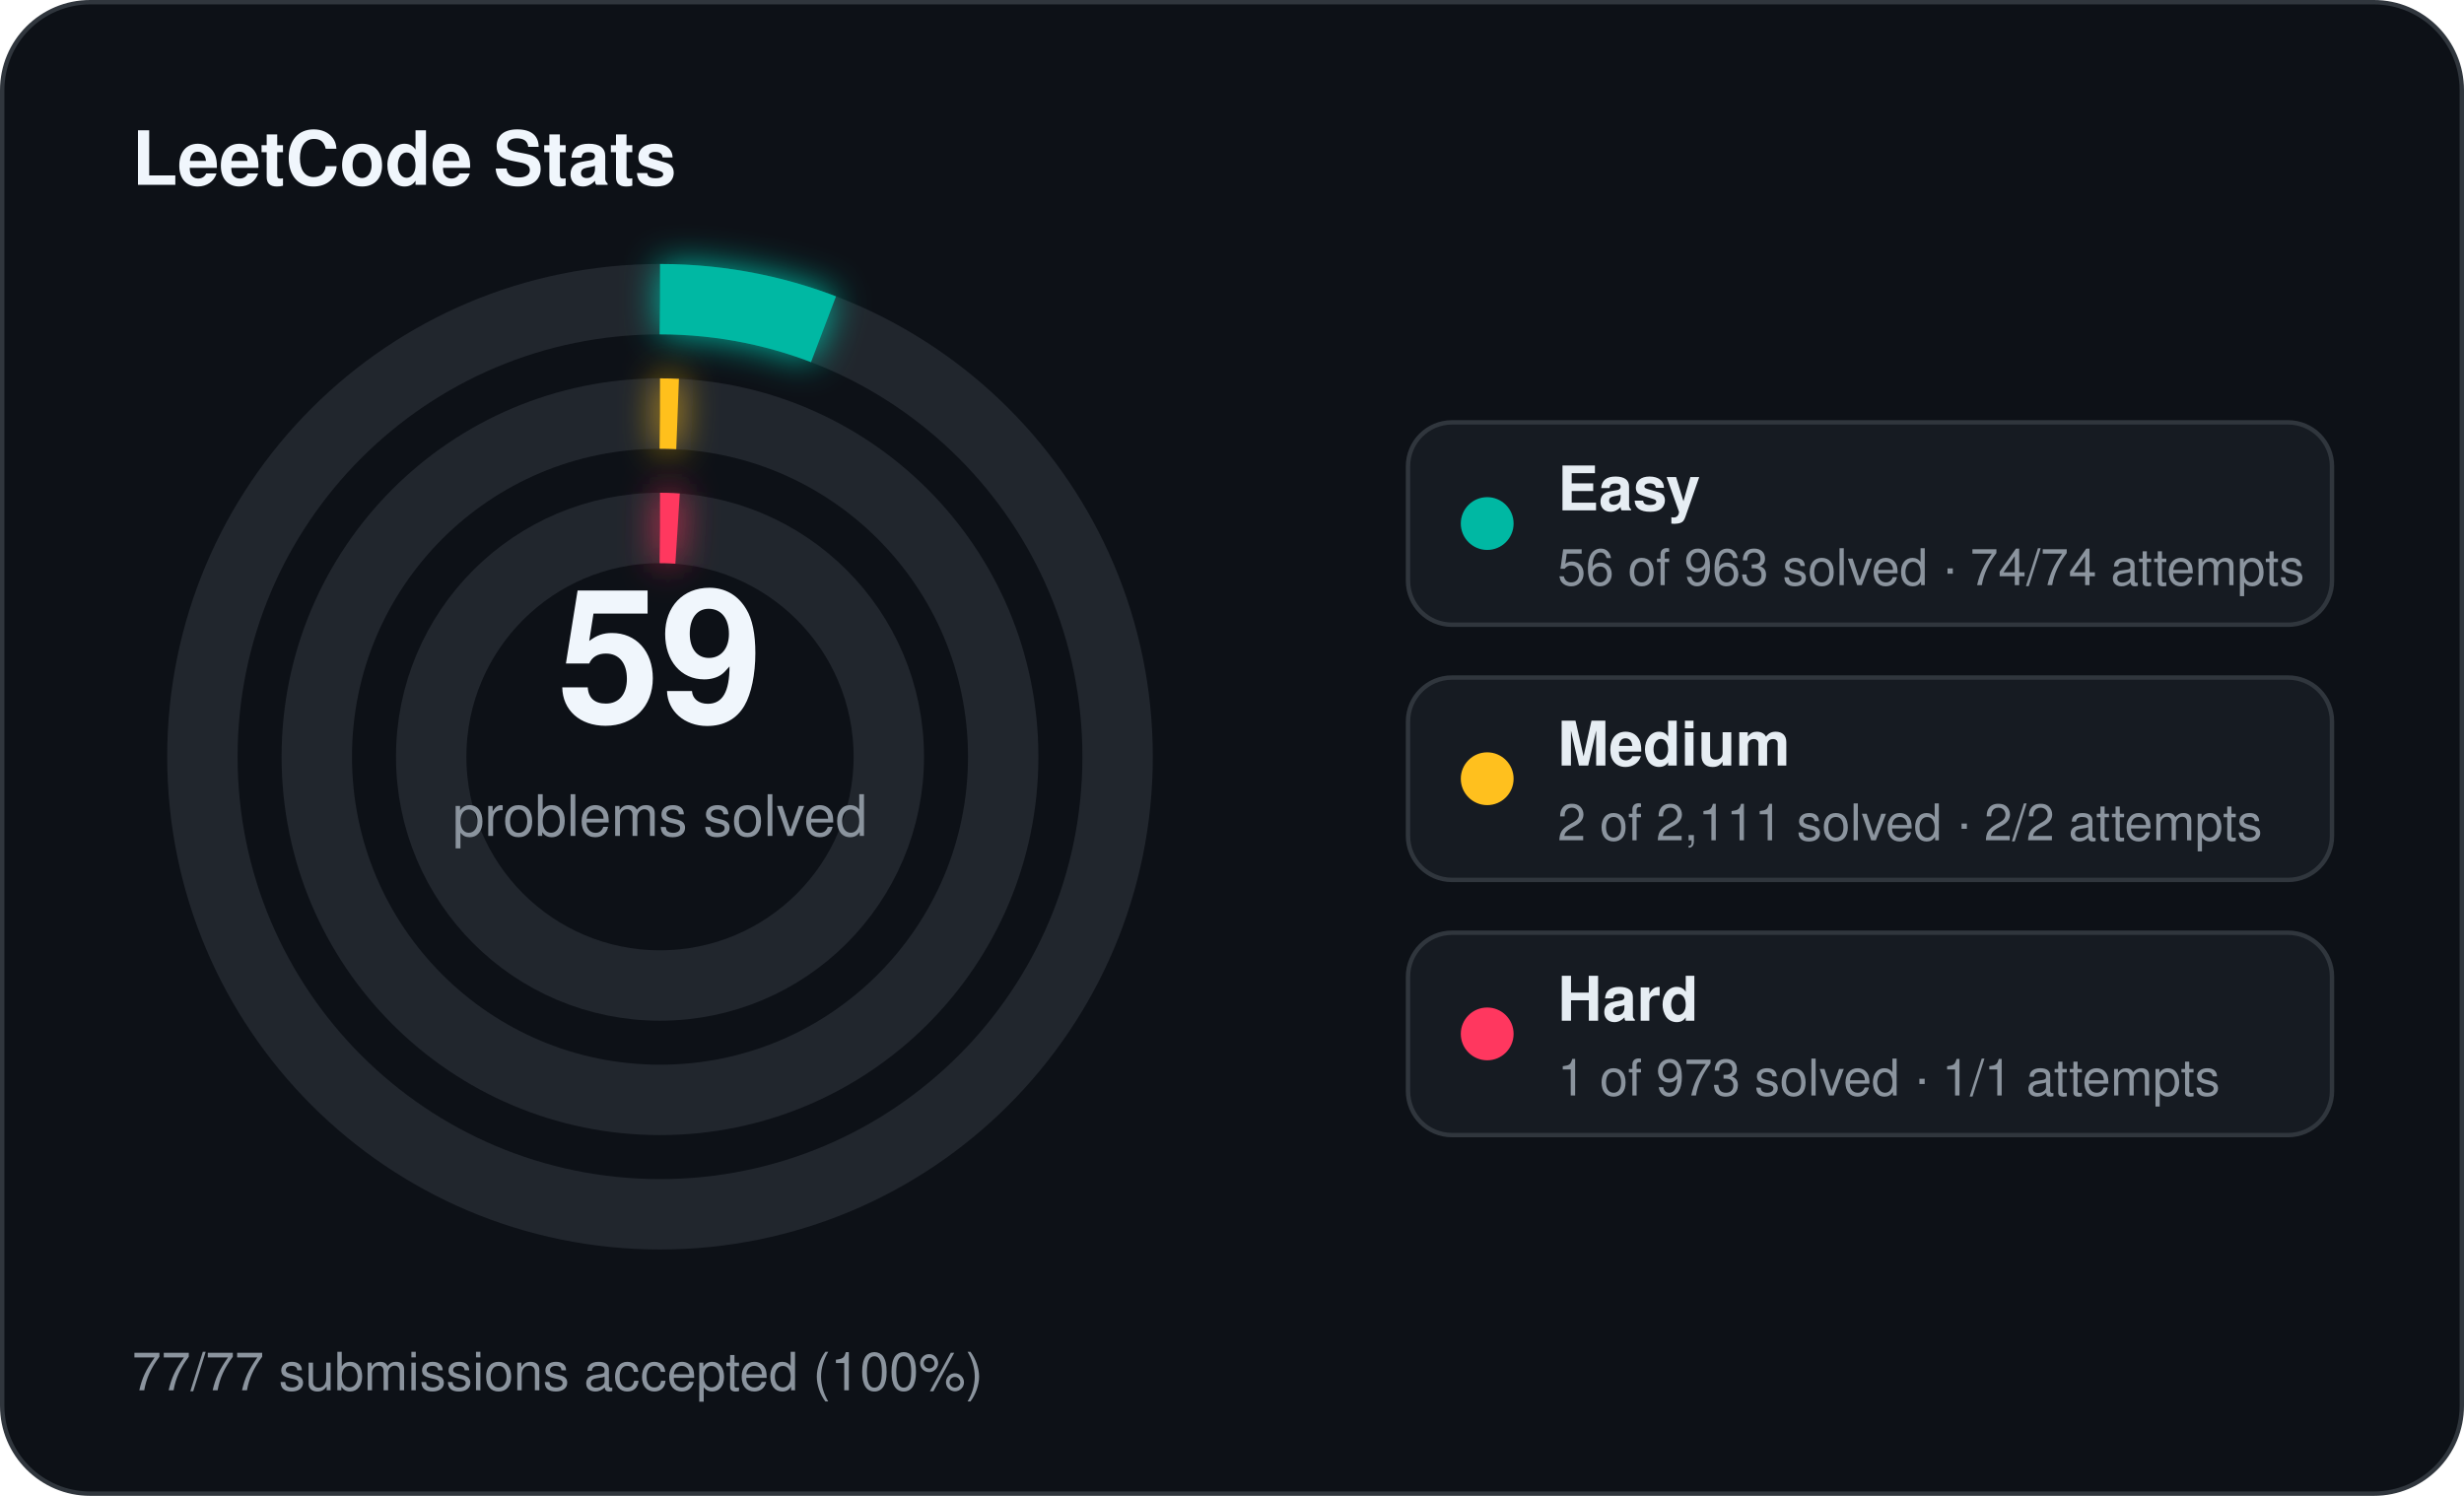
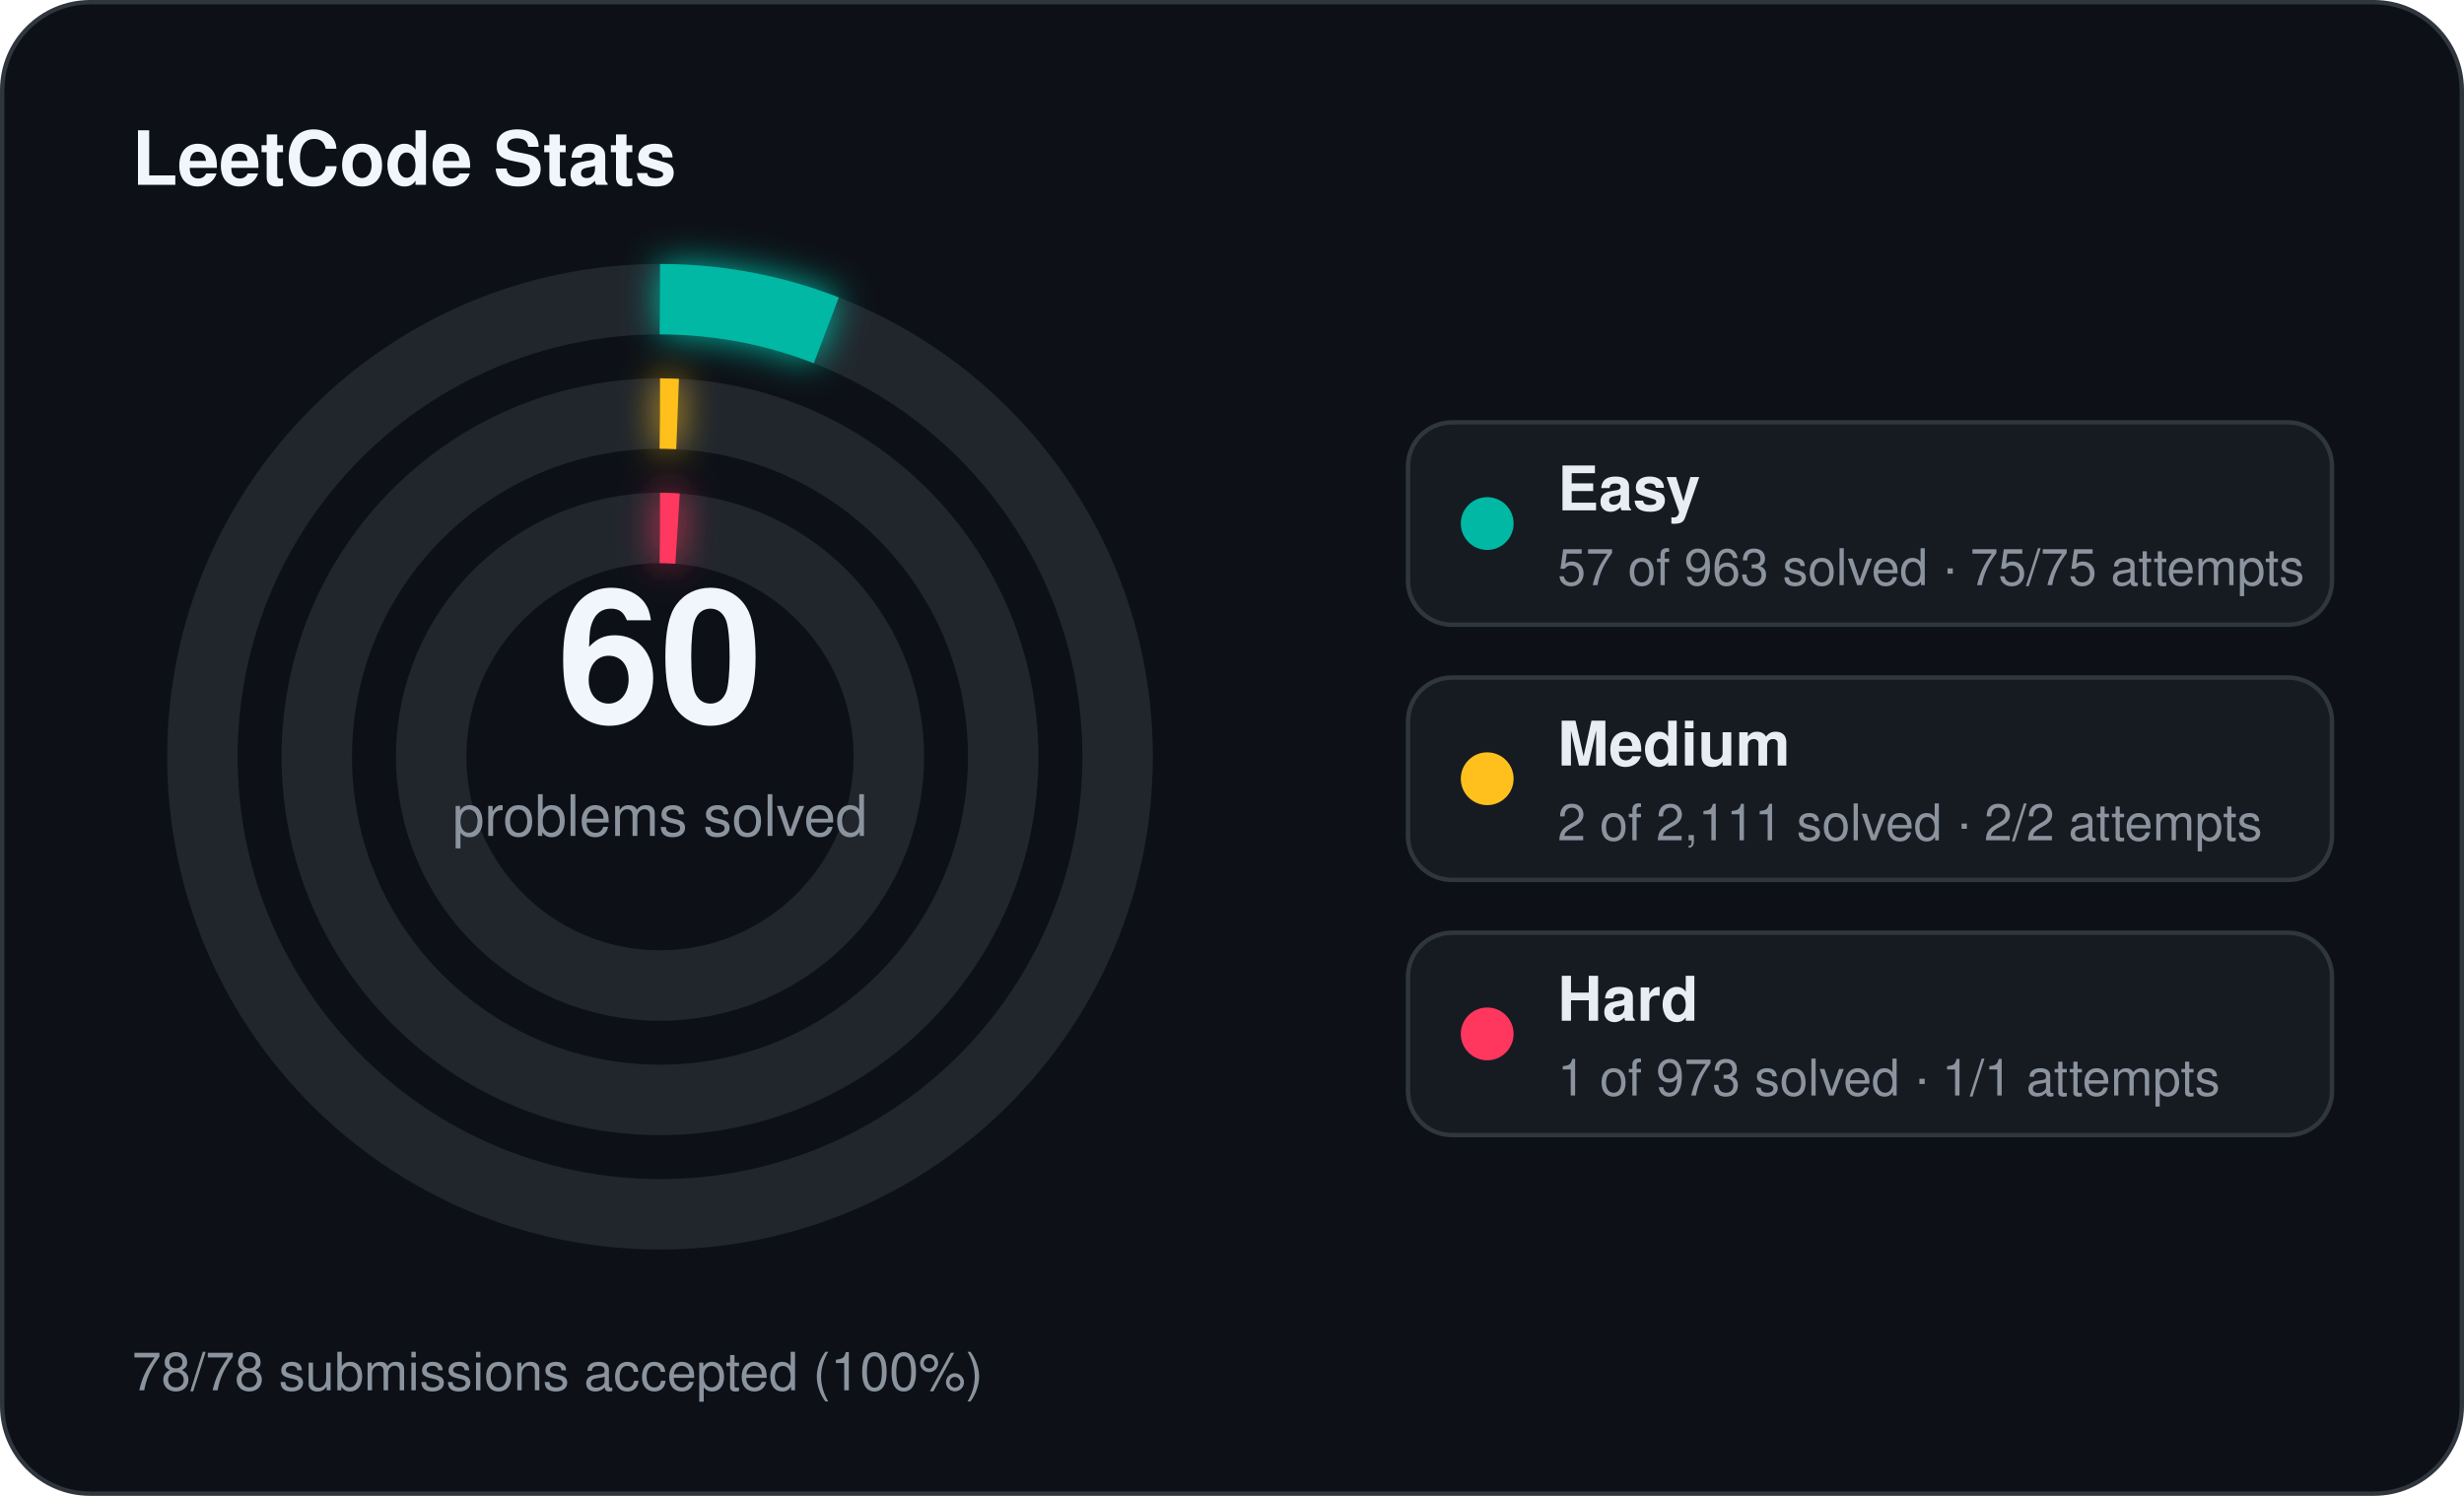
<svg xmlns="http://www.w3.org/2000/svg" width="560" height="340" viewBox="0 0 560 340">
  <defs>
    <filter id="stats-glow" x="-60%" y="-60%" width="220%" height="220%">
      <feGaussianBlur stdDeviation="4" result="blur" />
      <feMerge>
        <feMergeNode in="blur" />
        <feMergeNode in="SourceGraphic" />
      </feMerge>
    </filter>
  </defs>
  <rect x="0.5" y="0.5" width="559" height="339" rx="20" fill="#0d1117" stroke="#30363d" stroke-width="1" />
  <text x="30" y="42" fill="#f0f6fc" font-family="Segoe UI, Helvetica, Arial, sans-serif" font-size="17" font-weight="700">LeetCode Stats</text>
  <circle cx="150" cy="172" r="104" fill="none" stroke="#21262d" stroke-width="16" />
-   <circle cx="150" cy="172" r="104" fill="none" stroke="#00b8a3" stroke-width="16" stroke-linecap="butt" stroke-dasharray="38.00 653.45" transform="rotate(-90 150 172)" filter="url(#stats-glow)" />
+   <circle cx="150" cy="172" r="104" fill="none" stroke="#00b8a3" stroke-width="16" stroke-linecap="butt" stroke-dasharray="38.68 653.45" transform="rotate(-90 150 172)" filter="url(#stats-glow)" />
  <circle cx="150" cy="172" r="78" fill="none" stroke="#21262d" stroke-width="16" />
  <circle cx="150" cy="172" r="78" fill="none" stroke="#ffc01e" stroke-width="16" stroke-linecap="butt" stroke-dasharray="4.00 490.09" transform="rotate(-90 150 172)" filter="url(#stats-glow)" />
  <circle cx="150" cy="172" r="52" fill="none" stroke="#21262d" stroke-width="16" />
  <circle cx="150" cy="172" r="52" fill="none" stroke="#ff375f" stroke-width="16" stroke-linecap="butt" stroke-dasharray="4.00 326.73" transform="rotate(-90 150 172)" filter="url(#stats-glow)" />
-   <text x="150" y="164" text-anchor="middle" fill="#f0f6fc" font-family="Segoe UI, Helvetica, Arial, sans-serif" font-size="42" font-weight="700">59</text>
+   <text x="150" y="164" text-anchor="middle" fill="#f0f6fc" font-family="Segoe UI, Helvetica, Arial, sans-serif" font-size="42" font-weight="700">60</text>
  <text x="150" y="190" text-anchor="middle" fill="#8b949e" font-family="Segoe UI, Helvetica, Arial, sans-serif" font-size="13">problems solved</text>
  <rect x="320" y="96" width="210" height="46" rx="10" fill="#161b22" stroke="#30363d" stroke-width="1" />
  <circle cx="338" cy="119" r="6" fill="#00b8a3" />
  <text x="354" y="116" fill="#e6edf3" font-family="Segoe UI, Helvetica, Arial, sans-serif" font-size="14" font-weight="600">Easy</text>
-   <text x="354" y="133" fill="#8b949e" font-family="Segoe UI, Helvetica, Arial, sans-serif" font-size="11.5">56 of 963 solved · 74/74 attempts</text>
+   <text x="354" y="133" fill="#8b949e" font-family="Segoe UI, Helvetica, Arial, sans-serif" font-size="11.5">57 of 963 solved · 75/75 attempts</text>
  <rect x="320" y="154" width="210" height="46" rx="10" fill="#161b22" stroke="#30363d" stroke-width="1" />
  <circle cx="338" cy="177" r="6" fill="#ffc01e" />
  <text x="354" y="174" fill="#e6edf3" font-family="Segoe UI, Helvetica, Arial, sans-serif" font-size="14" font-weight="600">Medium</text>
  <text x="354" y="191" fill="#8b949e" font-family="Segoe UI, Helvetica, Arial, sans-serif" font-size="11.5">2 of 2,111 solved · 2/2 attempts</text>
  <rect x="320" y="212" width="210" height="46" rx="10" fill="#161b22" stroke="#30363d" stroke-width="1" />
  <circle cx="338" cy="235" r="6" fill="#ff375f" />
  <text x="354" y="232" fill="#e6edf3" font-family="Segoe UI, Helvetica, Arial, sans-serif" font-size="14" font-weight="600">Hard</text>
  <text x="354" y="249" fill="#8b949e" font-family="Segoe UI, Helvetica, Arial, sans-serif" font-size="11.5">1 of 973 solved · 1/1 attempts</text>
-   <text x="30" y="316" fill="#8b949e" font-family="Segoe UI, Helvetica, Arial, sans-serif" font-size="12">77/77 submissions accepted (100%)</text>
+   <text x="30" y="316" fill="#8b949e" font-family="Segoe UI, Helvetica, Arial, sans-serif" font-size="12">78/78 submissions accepted (100%)</text>
</svg>
